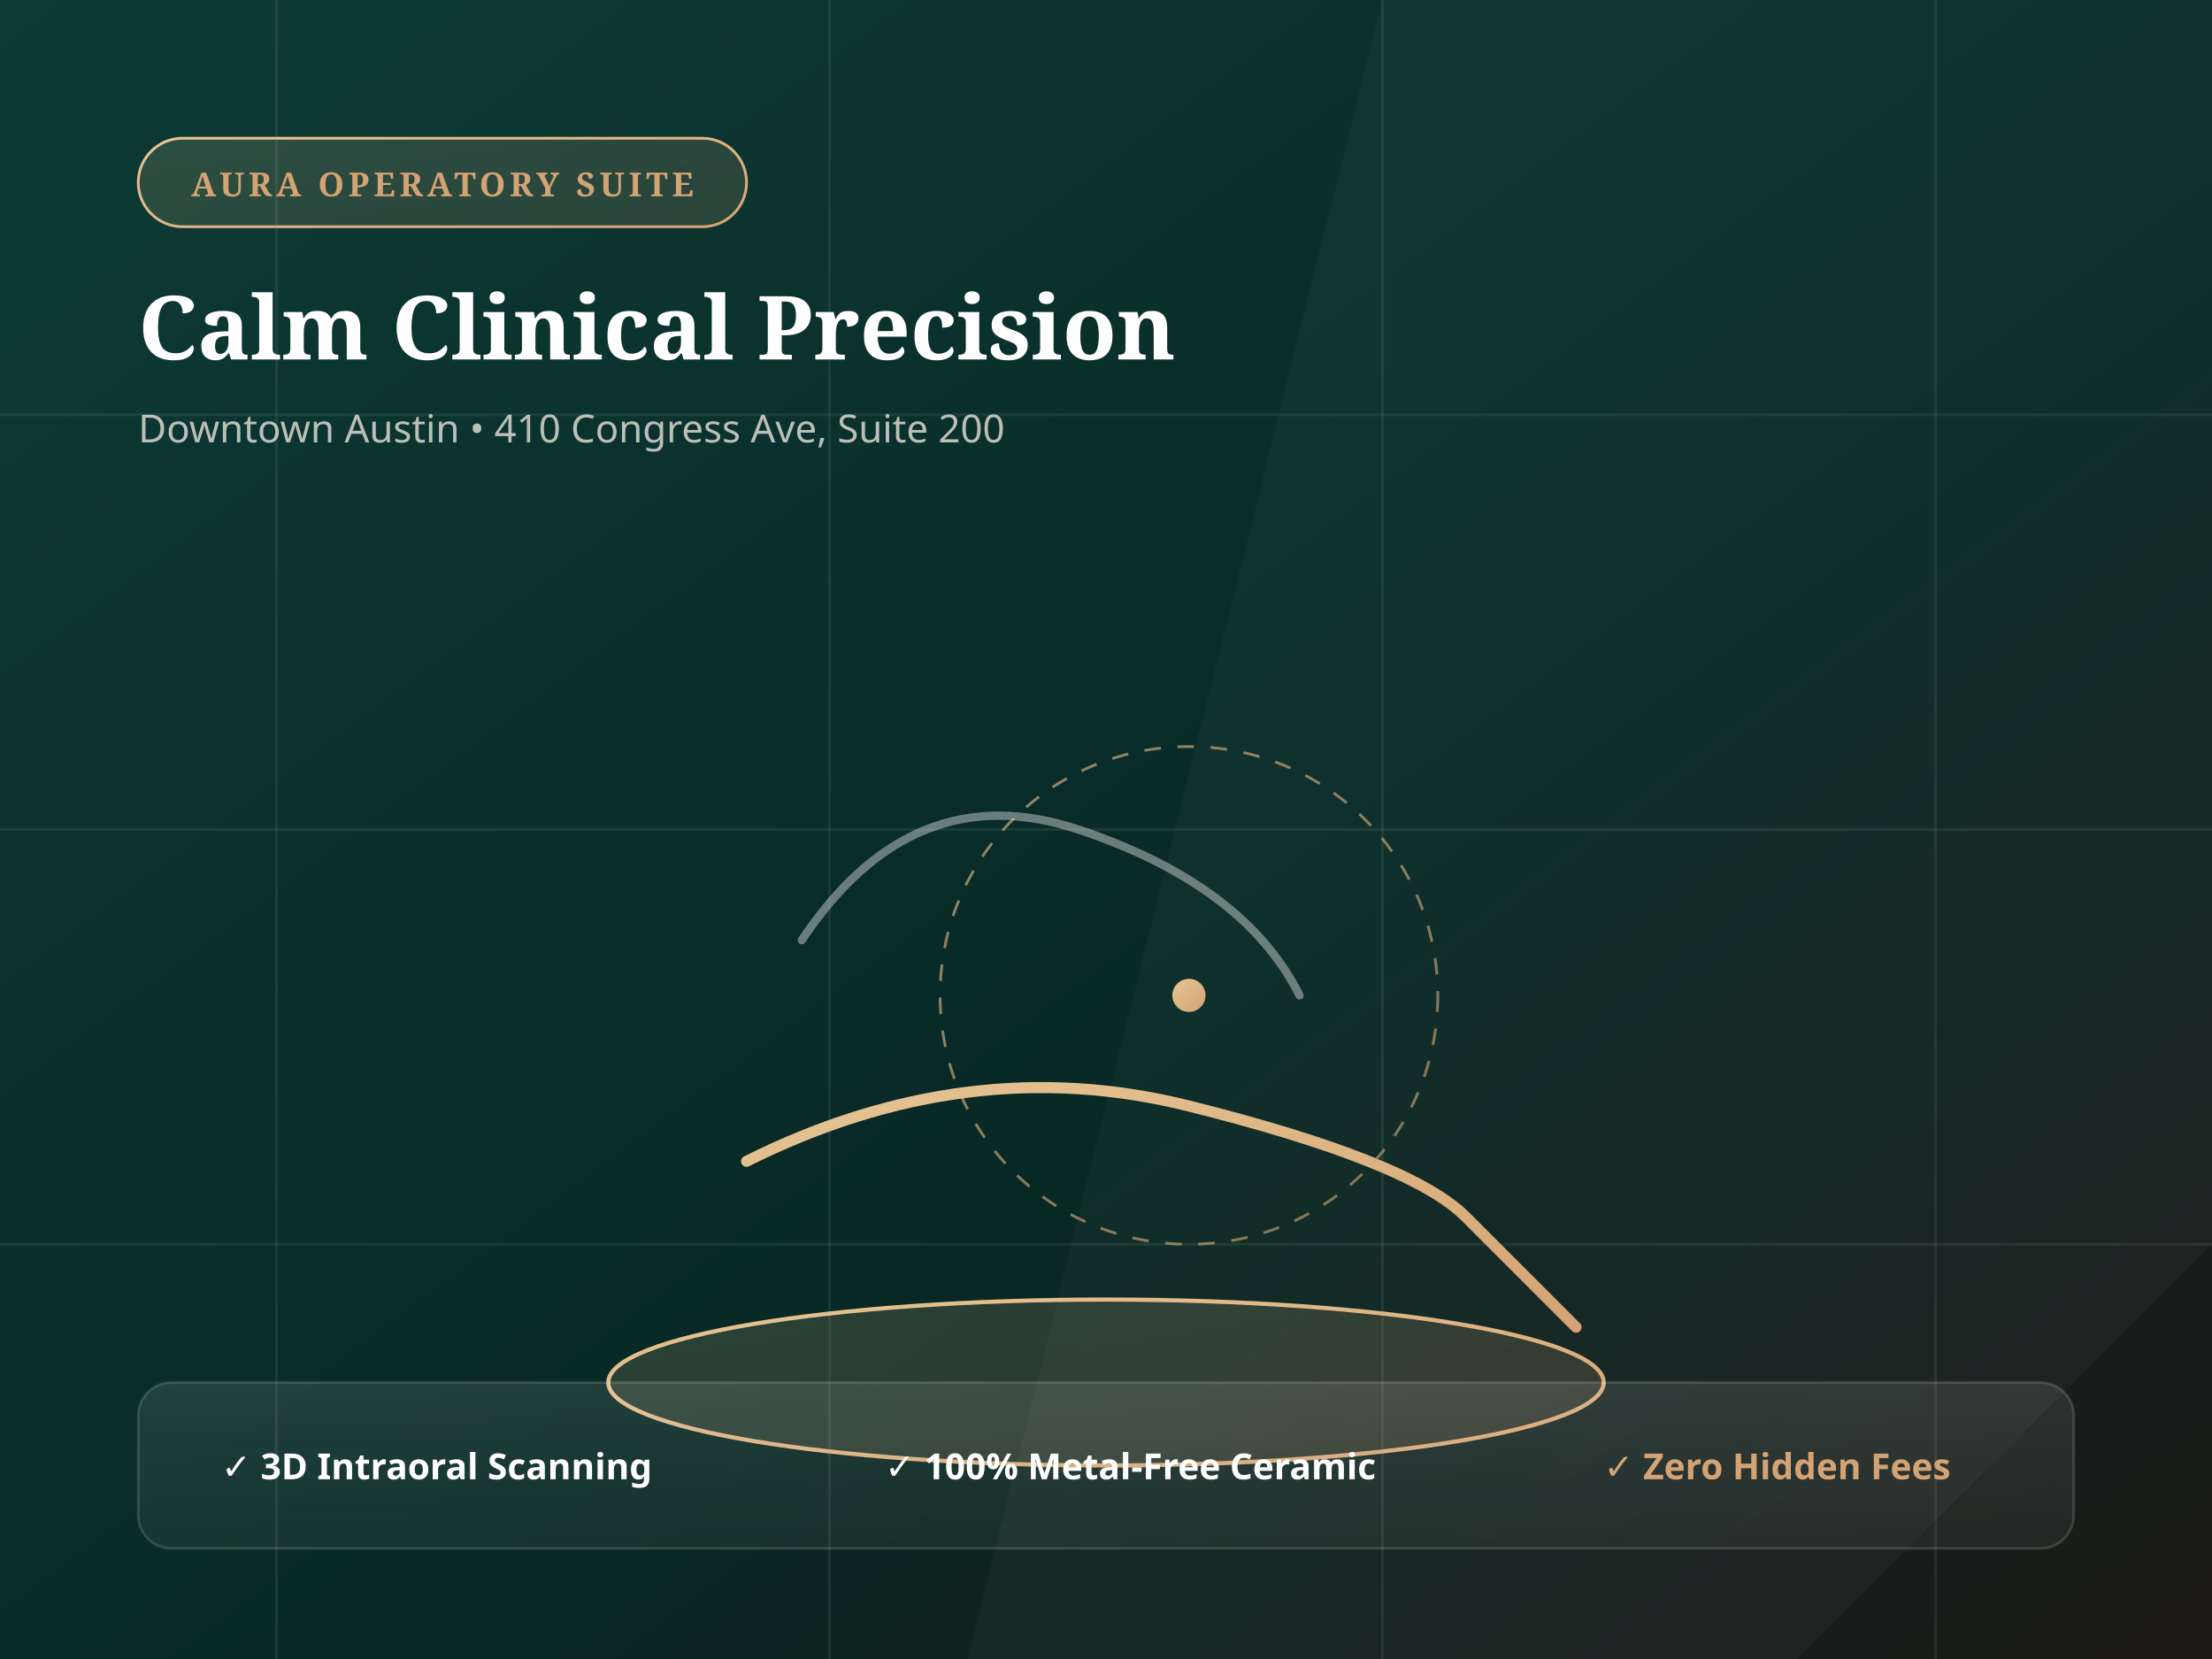
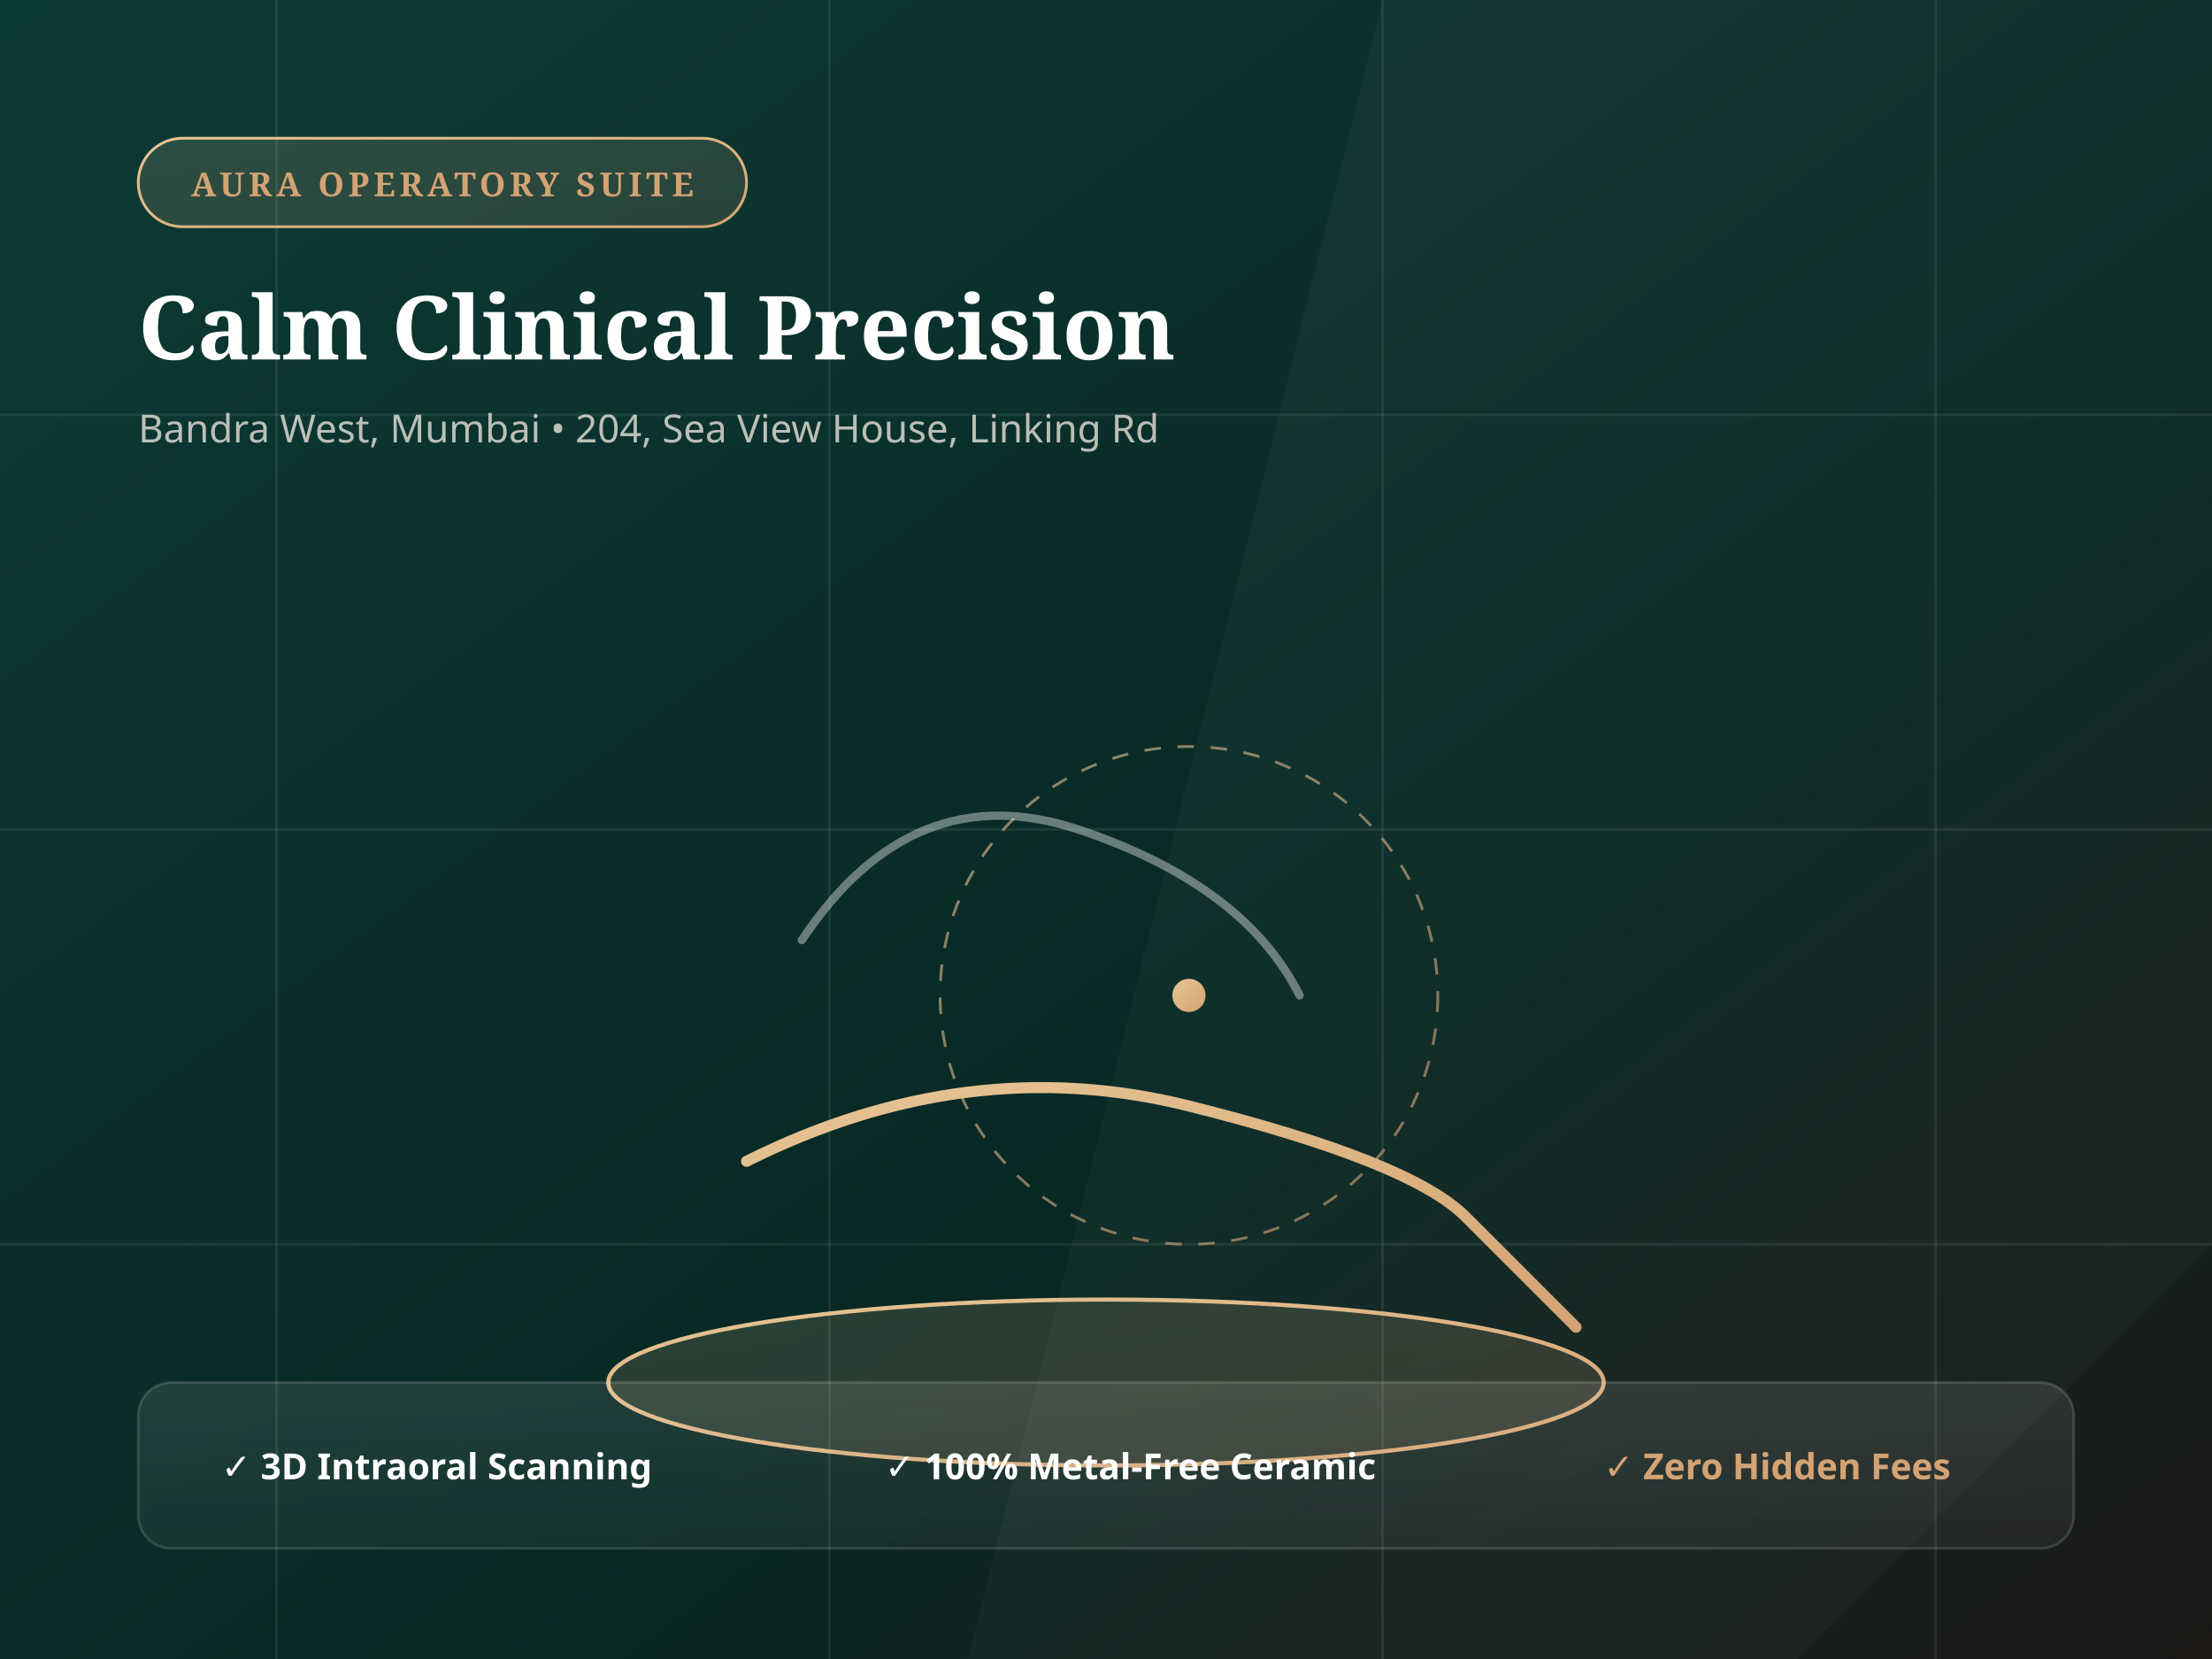
<svg xmlns="http://www.w3.org/2000/svg" viewBox="0 0 800 600" width="100%" height="100%">
  <defs>
    <linearGradient id="bgGrad" x1="0%" y1="0%" x2="100%" y2="100%">
      <stop offset="0%" stop-color="#0D3B36" />
      <stop offset="60%" stop-color="#082824" />
      <stop offset="100%" stop-color="#1C1917" />
    </linearGradient>
    <linearGradient id="goldGrad" x1="0%" y1="0%" x2="100%" y2="100%">
      <stop offset="0%" stop-color="#E6C594" />
      <stop offset="100%" stop-color="#D4A373" />
    </linearGradient>
    <linearGradient id="linenGrad" x1="0%" y1="0%" x2="0%" y2="100%">
      <stop offset="0%" stop-color="#FBF9F5" stop-opacity="0.1" />
      <stop offset="100%" stop-color="#F4F0E8" stop-opacity="0.05" />
    </linearGradient>
  </defs>
  <rect width="800" height="600" fill="url(#bgGrad)" />
  <g stroke="#F4F0E8" stroke-opacity="0.08" stroke-width="1">
    <line x1="100" y1="0" x2="100" y2="600" />
    <line x1="300" y1="0" x2="300" y2="600" />
    <line x1="500" y1="0" x2="500" y2="600" />
    <line x1="700" y1="0" x2="700" y2="600" />
    <line x1="0" y1="150" x2="800" y2="150" />
    <line x1="0" y1="300" x2="800" y2="300" />
    <line x1="0" y1="450" x2="800" y2="450" />
  </g>
  <polygon points="500,0 800,0 800,450 650,600 350,600" fill="#FBF9F5" fill-opacity="0.03" />
  <g transform="translate(150, 180)">
    <ellipse cx="250" cy="320" rx="180" ry="30" fill="url(#goldGrad)" fill-opacity="0.15" stroke="url(#goldGrad)" stroke-width="1.5" />
    <path d="M 120,240 Q 200,200 280,220 T 380,260 T 420,300" fill="none" stroke="url(#goldGrad)" stroke-width="4" stroke-linecap="round" />
    <path d="M 140,160 Q 180,100 240,120 T 320,180" fill="none" stroke="#FBF9F5" stroke-width="3" stroke-opacity="0.4" stroke-linecap="round" />
    <circle cx="280" cy="180" r="90" stroke="url(#goldGrad)" stroke-width="1" stroke-dasharray="6,6" fill="none" opacity="0.6" />
    <circle cx="280" cy="180" r="6" fill="url(#goldGrad)" />
  </g>
  <rect x="50" y="50" width="220" height="32" rx="16" fill="url(#goldGrad)" fill-opacity="0.15" stroke="url(#goldGrad)" stroke-width="1" />
  <text x="160" y="71" font-family="Georgia, serif" font-size="12" font-weight="bold" fill="#D4A373" text-anchor="middle" letter-spacing="1.5">
    AURA OPERATORY SUITE
  </text>
  <text x="50" y="130" font-family="Georgia, serif" font-size="32" font-weight="bold" fill="#FFFFFF">
    Calm Clinical Precision
  </text>
  <text x="50" y="160" font-family="system-ui, sans-serif" font-size="14" fill="#E7E2D8" opacity="0.8">
-     Downtown Austin • 410 Congress Ave, Suite 200
+     Bandra West, Mumbai • 204, Sea View House, Linking Rd
  </text>
  <rect x="50" y="500" width="700" height="60" rx="12" fill="url(#linenGrad)" stroke="#F4F0E8" stroke-opacity="0.15" />
  <text x="80" y="535" font-family="system-ui, sans-serif" font-size="13" font-weight="600" fill="#FFFFFF">
    ✓ 3D Intraoral Scanning
  </text>
  <text x="320" y="535" font-family="system-ui, sans-serif" font-size="13" font-weight="600" fill="#FFFFFF">
    ✓ 100% Metal-Free Ceramic
  </text>
  <text x="580" y="535" font-family="system-ui, sans-serif" font-size="13" font-weight="600" fill="#D4A373">
    ✓ Zero Hidden Fees
  </text>
</svg>
